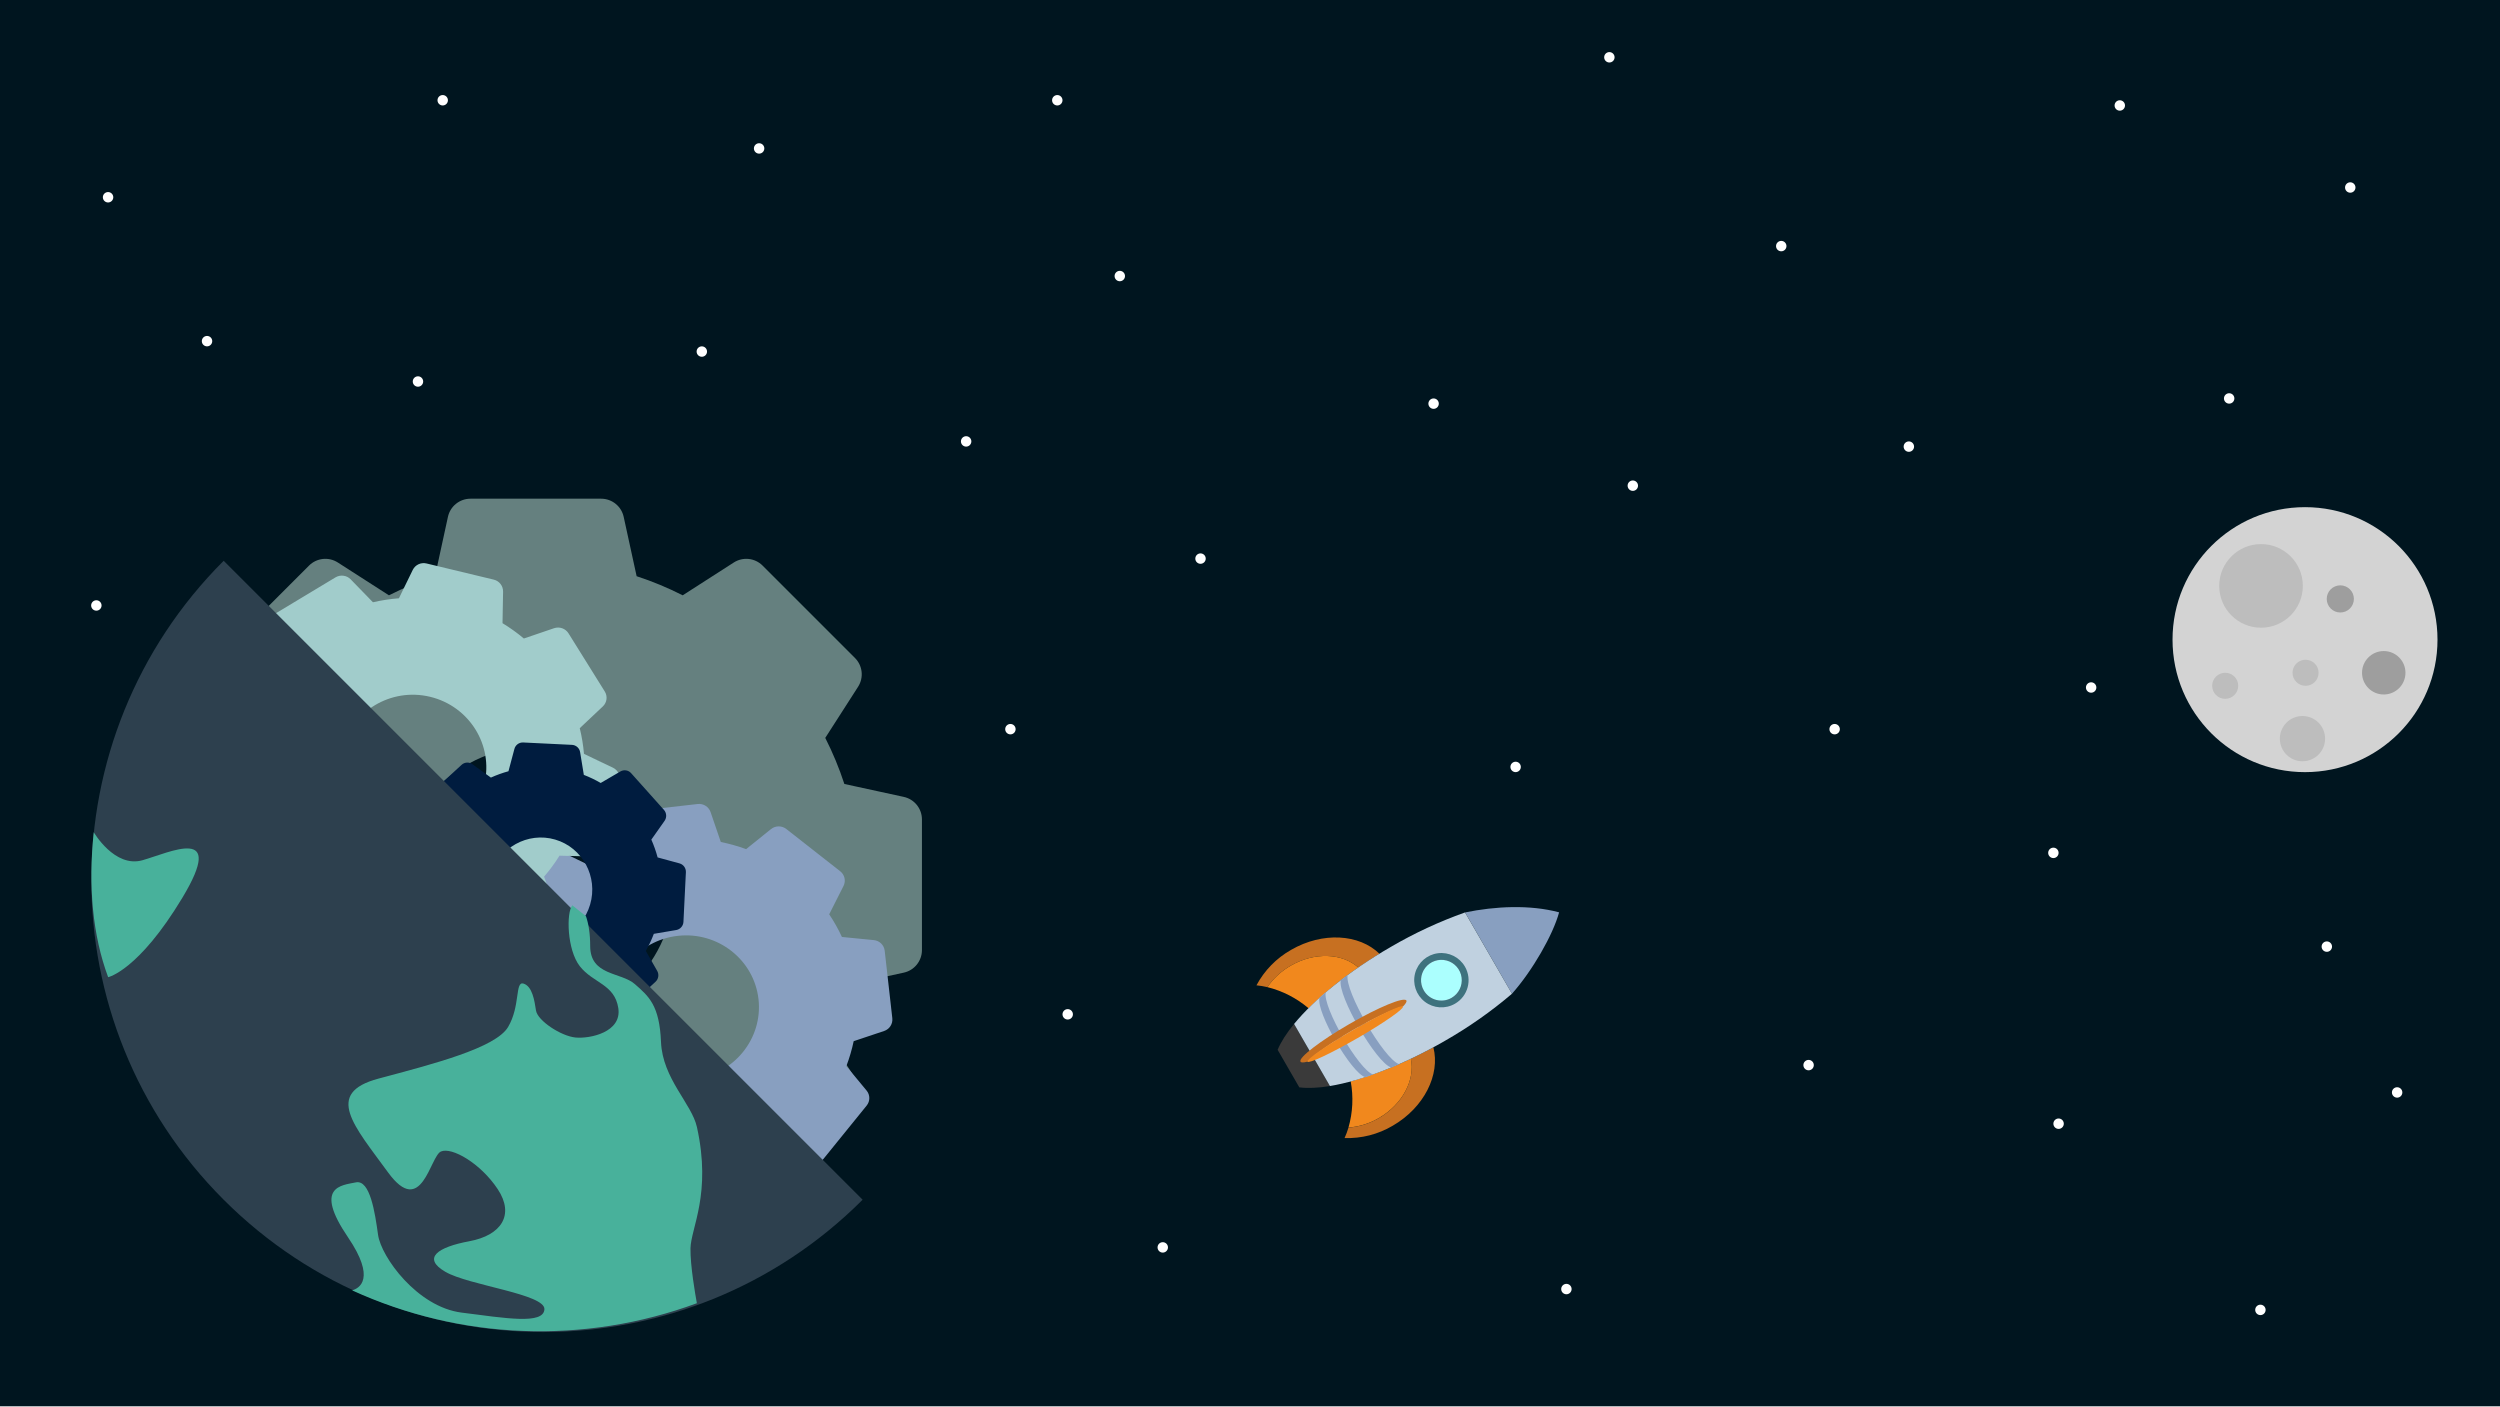
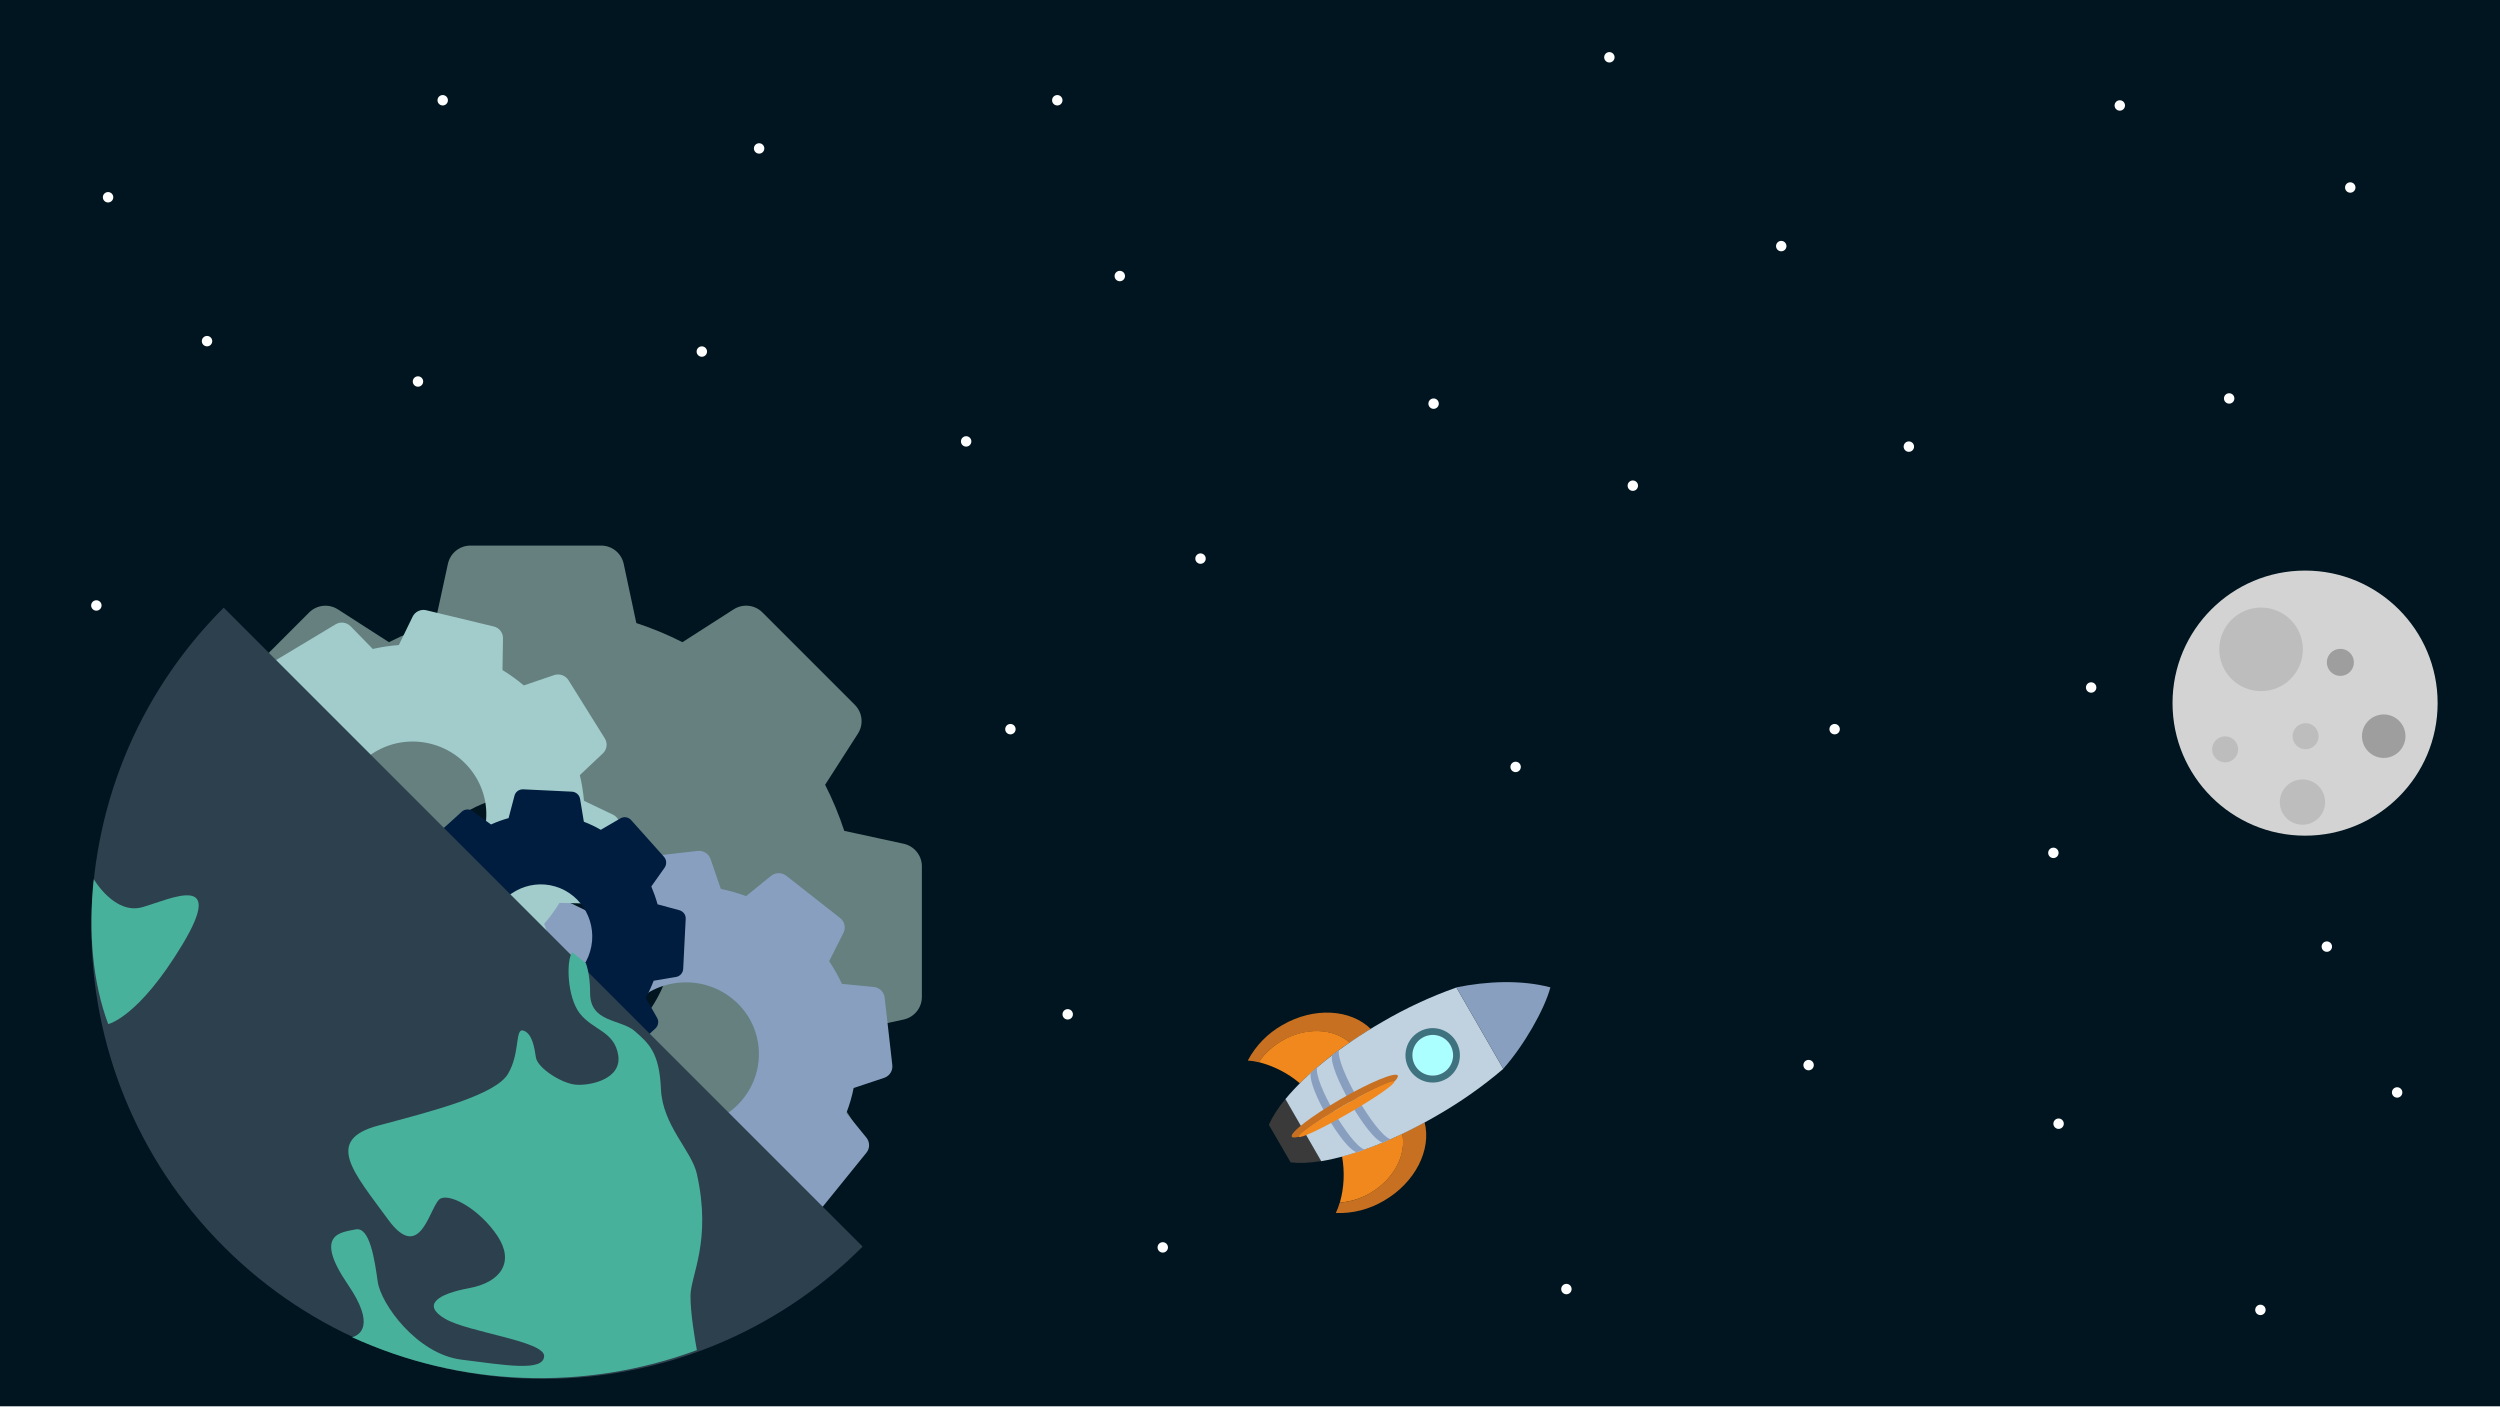
- <svg xmlns="http://www.w3.org/2000/svg" viewBox="0 0 1920 1080">
-   <defs>
-     <style>.cls-1{fill:#00151f;}.cls-2{fill:#fff;}.cls-3{fill:#d3d3d3;}.cls-4{fill:#bdbdbd;}.cls-5{fill:#9e9e9e;}.cls-6{fill:#c77021;}.cls-7{fill:#f1881d;}.cls-8{fill:#3a3a3a;}.cls-9{fill:#889fc0;}.cls-10{fill:#c0d1e0;}.cls-11{fill:#abfffe;}.cls-12{fill:#3e727e;}.cls-13{fill:#65807f;}.cls-14{fill:#a1cccb;}.cls-15{fill:#001c3f;}.cls-16{fill:#2d404e;}.cls-17{fill:#48b19b;}</style>
-   </defs>
+ <svg xmlns="http://www.w3.org/2000/svg" version="1.1" id="Layer_1" x="0px" y="0px" viewBox="0 0 1920 1080" style="enable-background:new 0 0 1920 1080;" xml:space="preserve">
+   <style type="text/css">
+ 	.st0{fill:#00151F;}
+ 	.st1{fill:#FFFFFF;}
+ 	.st2{fill:#D3D3D3;}
+ 	.st3{fill:#BDBDBD;}
+ 	.st4{fill:#9E9E9E;}
+ 	.st5{fill:#C77021;}
+ 	.st6{fill:#F1881D;}
+ 	.st7{fill:#3A3A3A;}
+ 	.st8{fill:#889FC0;}
+ 	.st9{fill:#C0D1E0;}
+ 	.st10{fill:#ABFFFE;}
+ 	.st11{fill:#3E727E;}
+ 	.st12{fill:#65807F;}
+ 	.st13{fill:#A1CCCB;}
+ 	.st14{fill:#001C3F;}
+ 	.st15{fill:#2D404E;}
+ 	.st16{fill:#48B19B;}
+ </style>
  <g id="Background">
-     <rect id="Spaace" class="cls-1" width="1920" height="1080" />
+     <rect id="Spaace" class="st0" width="1920" height="1080" />
    <g id="Stars">
-       <circle class="cls-2" cx="742" cy="339" r="4" />
-       <circle class="cls-2" cx="893" cy="958" r="4" />
-       <circle class="cls-2" cx="776" cy="560" r="4" />
-       <circle class="cls-2" cx="922" cy="429" r="4" />
-       <circle class="cls-2" cx="1101" cy="310" r="4" />
-       <circle class="cls-2" cx="159" cy="262" r="4" />
-       <circle class="cls-2" cx="321" cy="293" r="4" />
-       <circle class="cls-2" cx="340" cy="77" r="4" />
-       <circle class="cls-2" cx="820" cy="779" r="4" />
-       <circle class="cls-2" cx="583" cy="114" r="4" />
-       <circle class="cls-2" cx="1254" cy="373" r="4" />
-       <circle class="cls-2" cx="1389" cy="818" r="4" />
-       <circle class="cls-2" cx="1581" cy="863" r="4" />
-       <circle class="cls-2" cx="1841" cy="839" r="4" />
-       <circle class="cls-2" cx="1577" cy="655" r="4" />
-       <circle class="cls-2" cx="1409" cy="560" r="4" />
-       <circle class="cls-2" cx="1606" cy="528" r="4" />
-       <circle class="cls-2" cx="1787" cy="727" r="4" />
-       <circle class="cls-2" cx="1466" cy="343" r="4" />
-       <circle class="cls-2" cx="1712" cy="306" r="4" />
-       <circle class="cls-2" cx="1368" cy="189" r="4" />
-       <circle class="cls-2" cx="1805" cy="144" r="4" />
-       <circle class="cls-2" cx="1736" cy="1006" r="4" />
-       <circle class="cls-2" cx="812" cy="77" r="4" />
-       <circle class="cls-2" cx="860" cy="212" r="4" />
-       <circle class="cls-2" cx="1236" cy="44" r="4" />
-       <circle class="cls-2" cx="1164" cy="589" r="4" />
-       <circle class="cls-2" cx="1203" cy="990" r="4" />
-       <circle class="cls-2" cx="539" cy="270" r="4" />
-       <circle class="cls-2" cx="74" cy="465" r="4" />
-       <circle class="cls-2" cx="1628" cy="81" r="4" />
-       <circle class="cls-2" cx="83" cy="151.5" r="4" />
+       <circle class="st1" cx="742" cy="339" r="4" />
+       <circle class="st1" cx="893" cy="958" r="4" />
+       <circle class="st1" cx="776" cy="560" r="4" />
+       <circle class="st1" cx="922" cy="429" r="4" />
+       <circle class="st1" cx="1101" cy="310" r="4" />
+       <circle class="st1" cx="159" cy="262" r="4" />
+       <circle class="st1" cx="321" cy="293" r="4" />
+       <circle class="st1" cx="340" cy="77" r="4" />
+       <circle class="st1" cx="820" cy="779" r="4" />
+       <circle class="st1" cx="583" cy="114" r="4" />
+       <circle class="st1" cx="1254" cy="373" r="4" />
+       <circle class="st1" cx="1389" cy="818" r="4" />
+       <circle class="st1" cx="1581" cy="863" r="4" />
+       <circle class="st1" cx="1841" cy="839" r="4" />
+       <circle class="st1" cx="1577" cy="655" r="4" />
+       <circle class="st1" cx="1409" cy="560" r="4" />
+       <circle class="st1" cx="1606" cy="528" r="4" />
+       <circle class="st1" cx="1787" cy="727" r="4" />
+       <circle class="st1" cx="1466" cy="343" r="4" />
+       <circle class="st1" cx="1712" cy="306" r="4" />
+       <circle class="st1" cx="1368" cy="189" r="4" />
+       <circle class="st1" cx="1805" cy="144" r="4" />
+       <circle class="st1" cx="1736" cy="1006" r="4" />
+       <circle class="st1" cx="812" cy="77" r="4" />
+       <circle class="st1" cx="860" cy="212" r="4" />
+       <circle class="st1" cx="1236" cy="44" r="4" />
+       <circle class="st1" cx="1164" cy="589" r="4" />
+       <circle class="st1" cx="1203" cy="990" r="4" />
+       <circle class="st1" cx="539" cy="270" r="4" />
+       <circle class="st1" cx="74" cy="465" r="4" />
+       <circle class="st1" cx="1628" cy="81" r="4" />
+       <circle class="st1" cx="83" cy="151.5" r="4" />
    </g>
  </g>
  <g id="Moon">
-     <circle class="cls-3" cx="1770.25" cy="491.25" r="101.75" />
-     <circle class="cls-4" cx="1768.3" cy="567.28" r="17.38" />
-     <circle class="cls-4" cx="1708.95" cy="526.7" r="10.01" />
-     <circle class="cls-5" cx="1830.72" cy="516.69" r="16.68" />
-     <circle class="cls-4" cx="1770.67" cy="516.69" r="10.01" />
-     <circle class="cls-5" cx="1797.36" cy="459.97" r="10.43" />
-     <circle class="cls-4" cx="1736.47" cy="449.97" r="32.11" />
+     <circle class="st2" cx="1770.3" cy="540" r="101.8" />
+     <circle class="st3" cx="1768.3" cy="616" r="17.4" />
+     <circle class="st3" cx="1708.9" cy="575.5" r="10" />
+     <circle class="st4" cx="1830.7" cy="565.4" r="16.7" />
+     <circle class="st3" cx="1770.7" cy="565.4" r="10" />
+     <circle class="st4" cx="1797.4" cy="508.7" r="10.4" />
+     <circle class="st3" cx="1736.5" cy="498.7" r="32.1" />
  </g>
  <g id="Rocket">
-     <g id="Left_Fin" data-name="Left Fin">
-       <path id="Outer_Fin" data-name="Outer Fin" class="cls-6" d="M973.37,758.12a54.39,54.39,0,0,1,18-16.54c18.36-10.6,39.57-9.51,51.82,1.48q7.77-5.37,16.22-10.58c-15.52-15.18-43.6-17-67.82-3a68.14,68.14,0,0,0-26.63,27.25A65.52,65.52,0,0,1,973.37,758.12Z" />
-       <path id="Inner_Fin" data-name="Inner Fin" class="cls-7" d="M1005,774.38a276.33,276.33,0,0,1,38.18-31.32c-12.25-11-33.46-12.08-51.82-1.48a54.39,54.39,0,0,0-18,16.54A77.67,77.67,0,0,1,1005,774.38Z" />
+     <g id="Left_Fin">
+       <path id="Outer_Fin" class="st5" d="M966.7,815.8c4.7-6.8,10.8-12.5,18-16.5c18.4-10.6,39.6-9.5,51.8,1.5    c5.2-3.6,10.6-7.1,16.2-10.6c-15.5-15.2-43.6-17-67.8-3c-11.3,6.4-20.5,15.8-26.6,27.3C961.1,814.7,963.9,815.1,966.7,815.8z" />
+       <path id="Inner_Fin" class="st6" d="M998.3,832c11.8-11.6,24.5-22,38.2-31.3c-12.3-11-33.5-12.1-51.8-1.5    c-7.2,4.1-13.3,9.7-18,16.5C978.3,818.7,989.2,824.2,998.3,832z" />
    </g>
-     <g id="Right_Fin" data-name="Right Fin">
-       <path id="Outer_Fin-2" data-name="Outer Fin" class="cls-6" d="M1035.62,866a54.34,54.34,0,0,0,23.3-7.27c18.37-10.61,28-29.52,24.63-45.62,5.69-2.69,11.47-5.62,17.28-8.76,5.38,21-7.07,46.26-31.29,60.25a68.21,68.21,0,0,1-36.92,9.43A63.12,63.12,0,0,0,1035.62,866Z" />
-       <path id="Inner_Fin-2" data-name="Inner Fin" class="cls-7" d="M1037.34,830.46a276.16,276.16,0,0,0,46.21-17.4c3.4,16.1-6.26,35-24.63,45.62a54.34,54.34,0,0,1-23.3,7.27A77.49,77.49,0,0,0,1037.34,830.46Z" />
+     <g id="Right_Fin">
+       <path id="Outer_Fin-2" class="st5" d="M1028.9,923.6c8.2-0.6,16.2-3.1,23.3-7.3c18.4-10.6,28-29.5,24.6-45.6    c5.7-2.7,11.5-5.6,17.3-8.8c5.4,21-7.1,46.3-31.3,60.3c-11.2,6.6-24,9.9-36.9,9.4C1027.1,929.1,1028.1,926.4,1028.9,923.6z" />
+       <path id="Inner_Fin-2" class="st6" d="M1030.7,888.1c15.9-4.4,31.4-10.2,46.2-17.4c3.4,16.1-6.3,35-24.6,45.6    c-7.1,4.2-15.1,6.6-23.3,7.3C1032.3,912.1,1032.8,899.9,1030.7,888.1z" />
    </g>
-     <path id="Engine" class="cls-8" d="M981.22,806.25l16.65,28.84c6.54.83,14.49.47,23.51-1L993.85,786.4C988.06,793.46,983.76,800.17,981.22,806.25Z" />
-     <path id="Nose_Cone" data-name="Nose Cone" class="cls-9" d="M1197.39,700.67c-4.63,17.19-20.49,44.87-36.2,62.53l-36-62.45C1148.29,696,1174.76,694.64,1197.39,700.67Z" />
-     <path id="Body" class="cls-10" d="M1125.14,700.75a336.27,336.27,0,0,0-57,26.48c-32.4,18.7-58.74,40.21-74.29,59.17l27.53,47.67c24.19-4,56-16,88.38-34.75a336.39,336.39,0,0,0,51.43-36.12Z" />
-     <path id="Top_Stripe" data-name="Top Stripe" class="cls-9" d="M1035,748.84q-2.7,2-5.29,4c-2.61,11.77,27.22,63.42,38.71,67,2-.83,4-1.7,6.08-2.59C1062.88,813.48,1032.43,760.76,1035,748.84Z" />
-     <path id="Bottom_Stripe" data-name="Bottom Stripe" class="cls-9" d="M1018.16,762.11c-1.65,1.41-3.26,2.82-4.81,4.22-2.71,10.88,24.4,57.8,35.16,60.9q3-1,6-2.06C1043.66,821.82,1015.6,773.25,1018.16,762.11Z" />
-     <g id="Center_Fin" data-name="Center Fin">
-       <path id="Outer_Fin-3" data-name="Outer Fin" class="cls-6" d="M1077.44,773.05c2.16-2.2,3.14-3.82,2.66-4.66-1.73-3-21.33,5.1-43.79,18.07s-39.27,25.9-37.54,28.88c.48.84,2.38.81,5.36,0,5.52-5.6,18.75-14.9,34.89-24.22S1069.83,775,1077.44,773.05Z" />
-       <ellipse id="Inner_Fin-3" data-name="Inner Fin" class="cls-7" cx="1040.79" cy="794.21" rx="42.32" ry="3.54" transform="translate(-257.67 626.8) rotate(-30)" />
+     <path id="Engine" class="st7" d="M974.5,863.9l16.7,28.8c6.5,0.8,14.5,0.5,23.5-1L987.2,844C981.4,851.1,977.1,857.8,974.5,863.9z" />
+     <path id="Nose_Cone" class="st8" d="M1190.7,758.3c-4.6,17.2-20.5,44.9-36.2,62.5l-36-62.5C1141.6,753.6,1168.1,752.3,1190.7,758.3   z" />
+     <path id="Body" class="st9" d="M1118.5,758.4c-19.8,7-38.9,15.9-57,26.5c-32.4,18.7-58.7,40.2-74.3,59.2l27.5,47.7   c24.2-4,56-16,88.4-34.8c18.2-10.4,35.5-22.5,51.4-36.1L1118.5,758.4z" />
+     <path id="Top_Stripe" class="st8" d="M1028.3,806.5c-1.8,1.3-3.6,2.7-5.3,4c-2.6,11.8,27.2,63.4,38.7,67c2-0.8,4-1.7,6.1-2.6   C1056.2,871.1,1025.8,818.4,1028.3,806.5z" />
+     <path id="Bottom_Stripe" class="st8" d="M1011.5,819.8c-1.7,1.4-3.3,2.8-4.8,4.2c-2.7,10.9,24.4,57.8,35.2,60.9c2-0.7,4-1.4,6-2.1   C1037,879.5,1008.9,830.9,1011.5,819.8z" />
+     <g id="Center_Fin">
+       <path id="Outer_Fin-3" class="st5" d="M1070.8,830.7c2.2-2.2,3.1-3.8,2.7-4.7c-1.7-3-21.3,5.1-43.8,18.1S990.4,870,992.1,873    c0.5,0.8,2.4,0.8,5.4,0c5.5-5.6,18.8-14.9,34.9-24.2S1063.2,832.6,1070.8,830.7z" />
+       <ellipse id="Inner_Fin-3" transform="matrix(0.866 -0.5 0.5 0.866 -287.3818 631.1819)" class="st6" cx="1034.1" cy="851.9" rx="42.3" ry="3.5" />
    </g>
-     <ellipse class="cls-11" cx="1107.02" cy="752.84" rx="15.65" ry="15.6" transform="translate(-228.11 654.37) rotate(-30)" />
-     <path class="cls-12" d="M1125.09,742.41a20.87,20.87,0,1,0-7.67,28.45A20.83,20.83,0,0,0,1125.09,742.41Zm-31.62,18.26a15.65,15.65,0,1,1,21.35,5.68A15.63,15.63,0,0,1,1093.47,760.67Z" />
+     <ellipse transform="matrix(0.866 -0.5 0.5 0.866 -257.8222 658.7549)" class="st10" cx="1100.3" cy="810.5" rx="15.7" ry="15.6" />
+     <path class="st11" d="M1118.4,800.1c-5.7-10-18.5-13.5-28.5-7.7c-10,5.7-13.5,18.5-7.7,28.5s18.5,13.5,28.5,7.7c0,0,0,0,0.1,0   C1120.7,822.8,1124.2,810,1118.4,800.1C1118.4,800.1,1118.4,800.1,1118.4,800.1z M1086.8,818.3c-4.3-7.5-1.8-17.1,5.7-21.4   c7.5-4.3,17.1-1.8,21.4,5.7s1.8,17.1-5.7,21.4c0,0,0,0,0,0C1100.7,828.3,1091.1,825.8,1086.8,818.3z" />
  </g>
-   <g id="Layer_1" data-name="Layer 1">
+   <g id="Layer_1_1_">
    <g id="Gears">
-       <path class="cls-13" d="M694.05,612l-45.58-9.91A247.3,247.3,0,0,0,633.8,566.7L659,527.45a17.72,17.72,0,0,0-2.37-22.11l-71-71A17.72,17.72,0,0,0,563.55,432L524.3,457.2a247.3,247.3,0,0,0-35.37-14.67L479,397A17.72,17.72,0,0,0,461.71,383H361.29A17.72,17.72,0,0,0,344,397l-9.91,45.58A247.3,247.3,0,0,0,298.7,457.2L259.45,432a17.72,17.72,0,0,0-22.11,2.37l-71,71A17.72,17.72,0,0,0,164,527.45L189.2,566.7a247.3,247.3,0,0,0-14.67,35.37L129,612A17.72,17.72,0,0,0,115,629.29V729.71A17.72,17.72,0,0,0,129,747l45.58,9.91A247.3,247.3,0,0,0,189.2,792.3L164,831.55a17.72,17.72,0,0,0,2.37,22.11l71,71A17.72,17.72,0,0,0,259.45,927L298.7,901.8a247.3,247.3,0,0,0,35.37,14.67L344,962.05a17.72,17.72,0,0,0,17.31,14H461.71a17.72,17.72,0,0,0,17.31-14l9.91-45.58A247.3,247.3,0,0,0,524.3,901.8L563.55,927a17.72,17.72,0,0,0,22.11-2.37l71-71A17.72,17.72,0,0,0,659,831.55L633.8,792.3a247.3,247.3,0,0,0,14.67-35.37L694.05,747a17.72,17.72,0,0,0,14-17.31V629.29A17.72,17.72,0,0,0,694.05,612ZM517.81,679.5A106.31,106.31,0,1,1,411.5,573.19,106.43,106.43,0,0,1,517.81,679.5Z" />
-       <path class="cls-9" d="M671.1,722l-24.5-2.41a127.57,127.57,0,0,0-9.77-17.4l11-21.78a9.12,9.12,0,0,0-2.54-11.28l-41.42-32.47a9.48,9.48,0,0,0-11.75.09L573,652.14a132.11,132.11,0,0,0-19.42-5.48l-7.86-23a9.34,9.34,0,0,0-9.91-6.18l-52.71,6a9.32,9.32,0,0,0-8.27,8.24l-2.54,24.13a132.08,132.08,0,0,0-17.71,9.68l-22.08-10.71A9.48,9.48,0,0,0,421,657.36l-33.13,40.9a9.1,9.1,0,0,0,0,11.56l15.54,18.78a127.18,127.18,0,0,0-5.64,19.14l-23.35,7.83a9.24,9.24,0,0,0-6.31,9.77L374,817.22a9.23,9.23,0,0,0,8.33,8.11l24.51,2.42a127,127,0,0,0,9.76,17.4l-10.95,21.77a9.11,9.11,0,0,0,2.54,11.29l41.42,32.47a9.47,9.47,0,0,0,11.74-.09l19.13-15.36a133.36,133.36,0,0,0,19.42,5.48l7.87,22.95a9.33,9.33,0,0,0,9.9,6.19l52.71-6a9.35,9.35,0,0,0,8.28-8.24l2.54-24.13a133.32,133.32,0,0,0,17.71-9.68L621,892.55A9.48,9.48,0,0,0,632.46,890l33.13-40.9a9.09,9.09,0,0,0-.05-11.56L650,818.77a128.44,128.44,0,0,0,5.63-19.15L679,791.8A9.24,9.24,0,0,0,685.3,782l-5.86-51.88A9.27,9.27,0,0,0,671.1,722Zm-88.57,45.34c3.43,30.29-18.83,57.76-49.6,61.24s-58.6-18.33-62-48.62,18.83-57.75,49.6-61.23S579.11,737.09,582.53,767.37Z" />
-       <path class="cls-14" d="M470.7,589.57l-22.21-10.63a127.54,127.54,0,0,0-3.24-19.69L463,542.52a9.11,9.11,0,0,0,1.46-11.47l-27.85-44.66a9.49,9.49,0,0,0-11.07-3.93l-23.22,7.91a133.47,133.47,0,0,0-16.39-11.77l.44-24.27a9.32,9.32,0,0,0-7.2-9.19l-51.57-12.39A9.32,9.32,0,0,0,317,437.67l-10.63,21.82a133.16,133.16,0,0,0-19.95,3.05l-17.09-17.6a9.49,9.49,0,0,0-11.65-1.53l-45.1,27.14a9.1,9.1,0,0,0-3.9,10.88l8.19,23A126.74,126.74,0,0,0,205,520.46l-24.62-.61a9.24,9.24,0,0,0-9.27,7L159,577.64A9.24,9.24,0,0,0,164,588.11l22.21,10.64a127.94,127.94,0,0,0,3.24,19.69l-17.73,16.73a9.11,9.11,0,0,0-1.46,11.47l27.85,44.65a9.47,9.47,0,0,0,11.07,3.93l23.22-7.91a132.49,132.49,0,0,0,16.39,11.78l-.44,24.26a9.33,9.33,0,0,0,7.2,9.19l51.58,12.39A9.31,9.31,0,0,0,317.73,740l10.63-21.82a130.64,130.64,0,0,0,19.95-3.05l17.1,17.6a9.46,9.46,0,0,0,11.64,1.53l45.1-27.14a9.09,9.09,0,0,0,3.9-10.88l-8.19-23a127.9,127.9,0,0,0,11.83-16.08l24.61.62a9.25,9.25,0,0,0,9.27-7L475.76,600A9.23,9.23,0,0,0,470.7,589.57ZM372,602c-7.12,29.63-37.41,47.86-67.52,40.63s-48.82-37.23-41.7-66.87,37.41-47.86,67.52-40.63S379.09,572.32,372,602Z" />
-       <path class="cls-15" d="M521.91,663.09l-16.86-4.59a94.91,94.91,0,0,0-4.82-13.68l10.16-14.41a6.8,6.8,0,0,0-.48-8.42l-25.22-28.21a6.56,6.56,0,0,0-8.22-1.3l-15.14,8.84a92.16,92.16,0,0,0-12.95-6.21l-2.85-17.45a6.67,6.67,0,0,0-6.22-5.61l-37.53-1.83a6.64,6.64,0,0,0-6.73,5l-4.55,17.09A91.82,91.82,0,0,0,377,597.19l-14.2-10.28a6.57,6.57,0,0,0-8.31.49L326.64,613a6.79,6.79,0,0,0-1.3,8.33l8.7,15.34a96.3,96.3,0,0,0-6.14,13.14l-17.22,2.92a6.69,6.69,0,0,0-5.53,6.3l-1.87,38.06a6.71,6.71,0,0,0,4.9,6.81L325,708.5a94.91,94.91,0,0,0,4.82,13.68l-10.16,14.41a6.8,6.8,0,0,0,.48,8.42l25.22,28.21a6.56,6.56,0,0,0,8.22,1.3l15.14-8.84a92.16,92.16,0,0,0,12.95,6.21l2.86,17.45a6.66,6.66,0,0,0,6.21,5.61l37.53,1.83a6.63,6.63,0,0,0,6.73-5l4.55-17.09a91.41,91.41,0,0,0,13.49-4.91l14.21,10.28a6.55,6.55,0,0,0,8.3-.49L503.44,754a6.79,6.79,0,0,0,1.3-8.33L496,730.32a95.12,95.12,0,0,0,6.14-13.14l17.22-2.92a6.69,6.69,0,0,0,5.53-6.3l1.87-38.06A6.7,6.7,0,0,0,521.91,663.09Zm-68.69,31.59C447,716,424.76,728.38,403.7,722.21s-33.09-28.55-26.84-49.89,28.47-33.7,49.52-27.53S459.48,673.34,453.22,694.68Z" />
+       <path class="st12" d="M694,648l-45.6-9.9c-4-12.2-8.9-24-14.7-35.4l25.2-39.3c4.5-7,3.5-16.2-2.4-22.1l-71-71    c-5.9-5.9-15.1-6.8-22.1-2.3l-39.3,25.2c-11.4-5.8-23.2-10.7-35.4-14.7L479,433c-1.8-8.2-9-14-17.3-14H361.3    c-8.3,0-15.5,5.8-17.3,14l-9.9,45.6c-12.2,4-24,8.8-35.4,14.6L259.5,468c-7-4.5-16.2-3.5-22.1,2.4l-71,71    c-5.9,5.9-6.8,15.1-2.3,22.1l25.2,39.3c-5.8,11.4-10.7,23.2-14.7,35.4L129,648c-8.2,1.8-14,9-14,17.3v100.4    c0,8.3,5.8,15.5,14,17.3l45.6,9.9c4,12.2,8.8,24,14.6,35.4L164,867.6c-4.5,7-3.5,16.2,2.4,22.1l71,71c5.9,5.9,15.1,6.8,22.1,2.3    l39.3-25.2c11.4,5.8,23.2,10.7,35.4,14.7l9.9,45.6c1.8,8.2,9,14,17.3,14h100.4c8.3,0,15.6-5.8,17.3-14l9.9-45.6    c12.2-4,24-8.9,35.4-14.7l39.3,25.2c7,4.5,16.2,3.5,22.1-2.4l71-71c5.9-5.9,6.8-15.1,2.3-22.1l-25.2-39.3    c5.8-11.4,10.7-23.2,14.7-35.4L694,783c8.2-1.8,14-9,14-17.3V665.3C708,657,702.2,649.8,694,648z M517.8,715.5    c0,58.7-47.6,106.3-106.3,106.3s-106.3-47.6-106.3-106.3s47.6-106.3,106.3-106.3C470.2,609.3,517.7,656.8,517.8,715.5z" />
+       <path class="st8" d="M671.1,758l-24.5-2.4c-2.8-6-6.1-11.9-9.8-17.4l11-21.8c1.9-3.9,0.9-8.6-2.5-11.3l-41.4-32.5    c-3.5-2.7-8.3-2.7-11.8,0.1L573,688.2c-6.3-2.3-12.8-4.2-19.4-5.5l-7.9-23c-1.4-4.1-5.6-6.7-9.9-6.2l-52.7,6    c-4.3,0.5-7.8,3.9-8.3,8.2l-2.5,24.1c-6.1,2.8-12.1,6-17.7,9.7l-22.1-10.7c-4-1.9-8.7-0.9-11.5,2.5l-33.1,40.9    c-2.8,3.4-2.8,8.2,0,11.6l15.5,18.8c-2.4,6.2-4.3,12.6-5.6,19.1l-23.4,7.8c-4.1,1.4-6.8,5.4-6.3,9.8l5.9,51.9    c0.5,4.3,4,7.7,8.3,8.1l24.5,2.4c2.8,6,6.1,11.9,9.8,17.4l-11,21.8c-2,3.9-0.9,8.6,2.5,11.3l41.4,32.5c3.5,2.7,8.3,2.7,11.7-0.1    l19.1-15.4c6.3,2.3,12.8,4.1,19.4,5.5l7.9,23c1.4,4.1,5.6,6.7,9.9,6.2l52.7-6c4.3-0.5,7.8-3.9,8.3-8.2l2.5-24.1    c6.1-2.8,12.1-6,17.7-9.7l22.1,10.8c4,1.9,8.7,0.8,11.5-2.5l33.1-40.9c2.8-3.4,2.7-8.2,0-11.6L650,854.8    c2.4-6.2,4.3-12.6,5.6-19.2l23.4-7.8c4.2-1.4,6.8-5.5,6.3-9.8l-5.9-51.9C678.9,761.8,675.4,758.4,671.1,758z M582.5,803.4    c3.4,30.3-18.8,57.8-49.6,61.2s-58.6-18.3-62-48.6s18.8-57.8,49.6-61.2S579.1,773.1,582.5,803.4L582.5,803.4z" />
+       <path class="st13" d="M470.7,625.6L448.5,615c-0.6-6.6-1.6-13.2-3.2-19.7l17.7-16.7c3.2-3,3.8-7.8,1.5-11.5l-27.9-44.7    c-2.3-3.7-6.9-5.3-11.1-3.9l-23.2,7.9c-5.2-4.3-10.6-8.3-16.4-11.8l0.4-24.3c0.1-4.4-2.9-8.2-7.2-9.2l-51.6-12.4    c-4.3-1.1-8.7,1-10.6,4.9l-10.6,21.8c-6.7,0.5-13.4,1.5-20,3L269.3,481c-3.1-3.1-7.9-3.8-11.6-1.5l-45.1,27.1    c-3.7,2.2-5.4,6.8-3.9,10.9l8.2,23c-4.4,5-8.3,10.4-11.9,16l-24.6-0.6c-4.4-0.1-8.2,2.8-9.3,7L159,613.7c-1,4.2,1.1,8.6,5,10.5    l22.2,10.6c0.6,6.6,1.6,13.2,3.2,19.7l-17.7,16.7c-3.2,3-3.8,7.8-1.5,11.5l27.9,44.7c2.3,3.7,6.9,5.3,11.1,3.9l23.2-7.9    c5.2,4.3,10.6,8.3,16.4,11.8l-0.4,24.3c0,4.4,2.9,8.2,7.2,9.2l51.6,12.4c4.3,1.1,8.7-1,10.6-4.9l10.6-21.8c6.7-0.5,13.4-1.5,20-3    l17.1,17.6c3.1,3.1,7.9,3.8,11.6,1.5l45.1-27.1c3.7-2.2,5.4-6.8,3.9-10.9l-8.2-23c4.4-5,8.3-10.4,11.8-16.1l24.6,0.6    c4.4,0.1,8.2-2.8,9.3-7l12.2-50.8C476.7,631.8,474.6,627.5,470.7,625.6z M372,638c-7.1,29.6-37.4,47.9-67.5,40.6    s-48.8-37.2-41.7-66.9s37.4-47.9,67.5-40.6S379.1,608.4,372,638z" />
+       <path class="st14" d="M521.9,699.1l-16.9-4.6c-1.3-4.7-2.9-9.2-4.8-13.7l10.2-14.4c1.8-2.6,1.6-6.1-0.5-8.4l-25.2-28.2    c-2.1-2.3-5.5-2.9-8.2-1.3l-15.1,8.8c-4.1-2.4-8.5-4.5-13-6.2l-2.9-17.5c-0.5-3.1-3.1-5.4-6.2-5.6l-37.5-1.8c-3.1-0.1-6,1.9-6.7,5    l-4.5,17.1c-4.6,1.3-9.1,2.9-13.5,4.9l-14.2-10.3c-2.5-1.8-6-1.6-8.3,0.5L326.6,649c-2.3,2.1-2.9,5.6-1.3,8.3l8.7,15.3    c-2.4,4.2-4.4,8.6-6.1,13.1l-17.2,2.9c-3.1,0.5-5.4,3.2-5.5,6.3l-1.9,38.1c-0.2,3.1,1.9,6,4.9,6.8l16.8,4.6    c1.3,4.7,2.9,9.2,4.8,13.7l-10.2,14.4c-1.8,2.6-1.6,6.1,0.5,8.4l25.2,28.2c2.1,2.3,5.5,2.9,8.2,1.3l15.1-8.8    c4.1,2.4,8.5,4.5,13,6.2l2.9,17.5c0.5,3.1,3.1,5.4,6.2,5.6l37.5,1.8c3.1,0.1,6-1.9,6.7-5l4.5-17.1c4.6-1.3,9.1-2.9,13.5-4.9    l14.2,10.3c2.5,1.8,6,1.6,8.3-0.5l27.9-25.6c2.3-2.1,2.9-5.6,1.3-8.3l-8.7-15.3c2.4-4.2,4.4-8.6,6.1-13.1l17.2-2.9    c3.1-0.5,5.4-3.2,5.5-6.3l1.9-38.1C526.9,702.8,524.9,700,521.9,699.1z M453.2,730.7c-6.2,21.3-28.5,33.7-49.5,27.5    s-33.1-28.5-26.8-49.9s28.5-33.7,49.5-27.5S459.5,709.4,453.2,730.7L453.2,730.7z" />
    </g>
    <g id="Earth">
-       <path class="cls-16" d="M662.49,921.39c-135.5,135.5-355.2,135.5-490.71,0s-135.51-355.21,0-490.71" />
-       <path class="cls-17" d="M270.42,991a347.59,347.59,0,0,0,264.77,9.87c-1.28-7-5.08-29-4.9-42,.22-15.64,16.36-41.88,4.94-93.32-4-18-26.42-37.16-27.58-65.33s-9.35-35-20.06-44.41-34.39-6.28-34.33-29.39c0-9.49-1.3-17.21-3.23-22.74l-10.48-8.41c-4.73,5.65-4.1,34.13,5.72,46.75,10.18,13.09,26.74,13.69,29.59,32.22S453,797.91,441.91,796.8s-29.09-12.92-30.27-20.75-2.86-18.53-9.56-20.65-2.31,17.2-11.86,33.32-57.39,28.39-99.51,39.64-18.64,36.41,7.28,72,32.29-12.35,40.63-16,30.44,9,43.63,28.91,2.61,35.47-21.8,40S324,966.21,342,976.73s76.95,17.08,76.11,28.86-29.47,6.83-63.6,2.49-61.82-42.81-64.17-59.77-6.14-42.53-17.05-40.24-32.68,3-6,42.21C288.89,982.16,276,989.43,270.42,991Z" />
-       <path class="cls-17" d="M83.05,750.47c-11.91-32.09-15.4-70-11.06-111.35,0,0,16,27.6,37.4,21.55s64.52-27.48,30.73,28.7S83.05,750.47,83.05,750.47Z" />
+       <path class="st15" d="M662.5,957.4c-135.5,135.5-355.2,135.5-490.7,0s-135.5-355.2,0-490.7" />
+       <path class="st16" d="M270.4,1027c83.5,38.1,178.7,41.7,264.8,9.9c-1.3-7-5.1-29-4.9-42c0.2-15.6,16.4-41.9,4.9-93.3    c-4-18-26.4-37.2-27.6-65.3s-9.4-35-20.1-44.4s-34.4-6.3-34.3-29.4c0-9.5-1.3-17.2-3.2-22.7l-10.5-8.4c-4.7,5.7-4.1,34.1,5.7,46.8    c10.2,13.1,26.7,13.7,29.6,32.2s-21.9,23.7-32.9,22.6s-29.1-12.9-30.3-20.8s-2.9-18.5-9.6-20.7s-2.3,17.2-11.9,33.3    s-57.4,28.4-99.5,39.6s-18.6,36.4,7.3,72s32.3-12.3,40.6-16s30.4,9,43.6,28.9s2.6,35.5-21.8,40s-36.5,12.9-18.5,23.5    s77,17.1,76.1,28.9c-0.8,11.8-29.5,6.8-63.6,2.5c-34.1-4.3-61.8-42.8-64.2-59.8s-6.1-42.5-17-40.2s-32.7,3-6,42.2    C288.9,1018.2,276,1025.5,270.4,1027z" />
+       <path class="st16" d="M83.1,786.5c-11.9-32.1-15.4-70-11.1-111.3c0,0,16,27.6,37.4,21.5s64.5-27.5,30.7,28.7    S83.1,786.5,83.1,786.5z" />
    </g>
  </g>
</svg>
